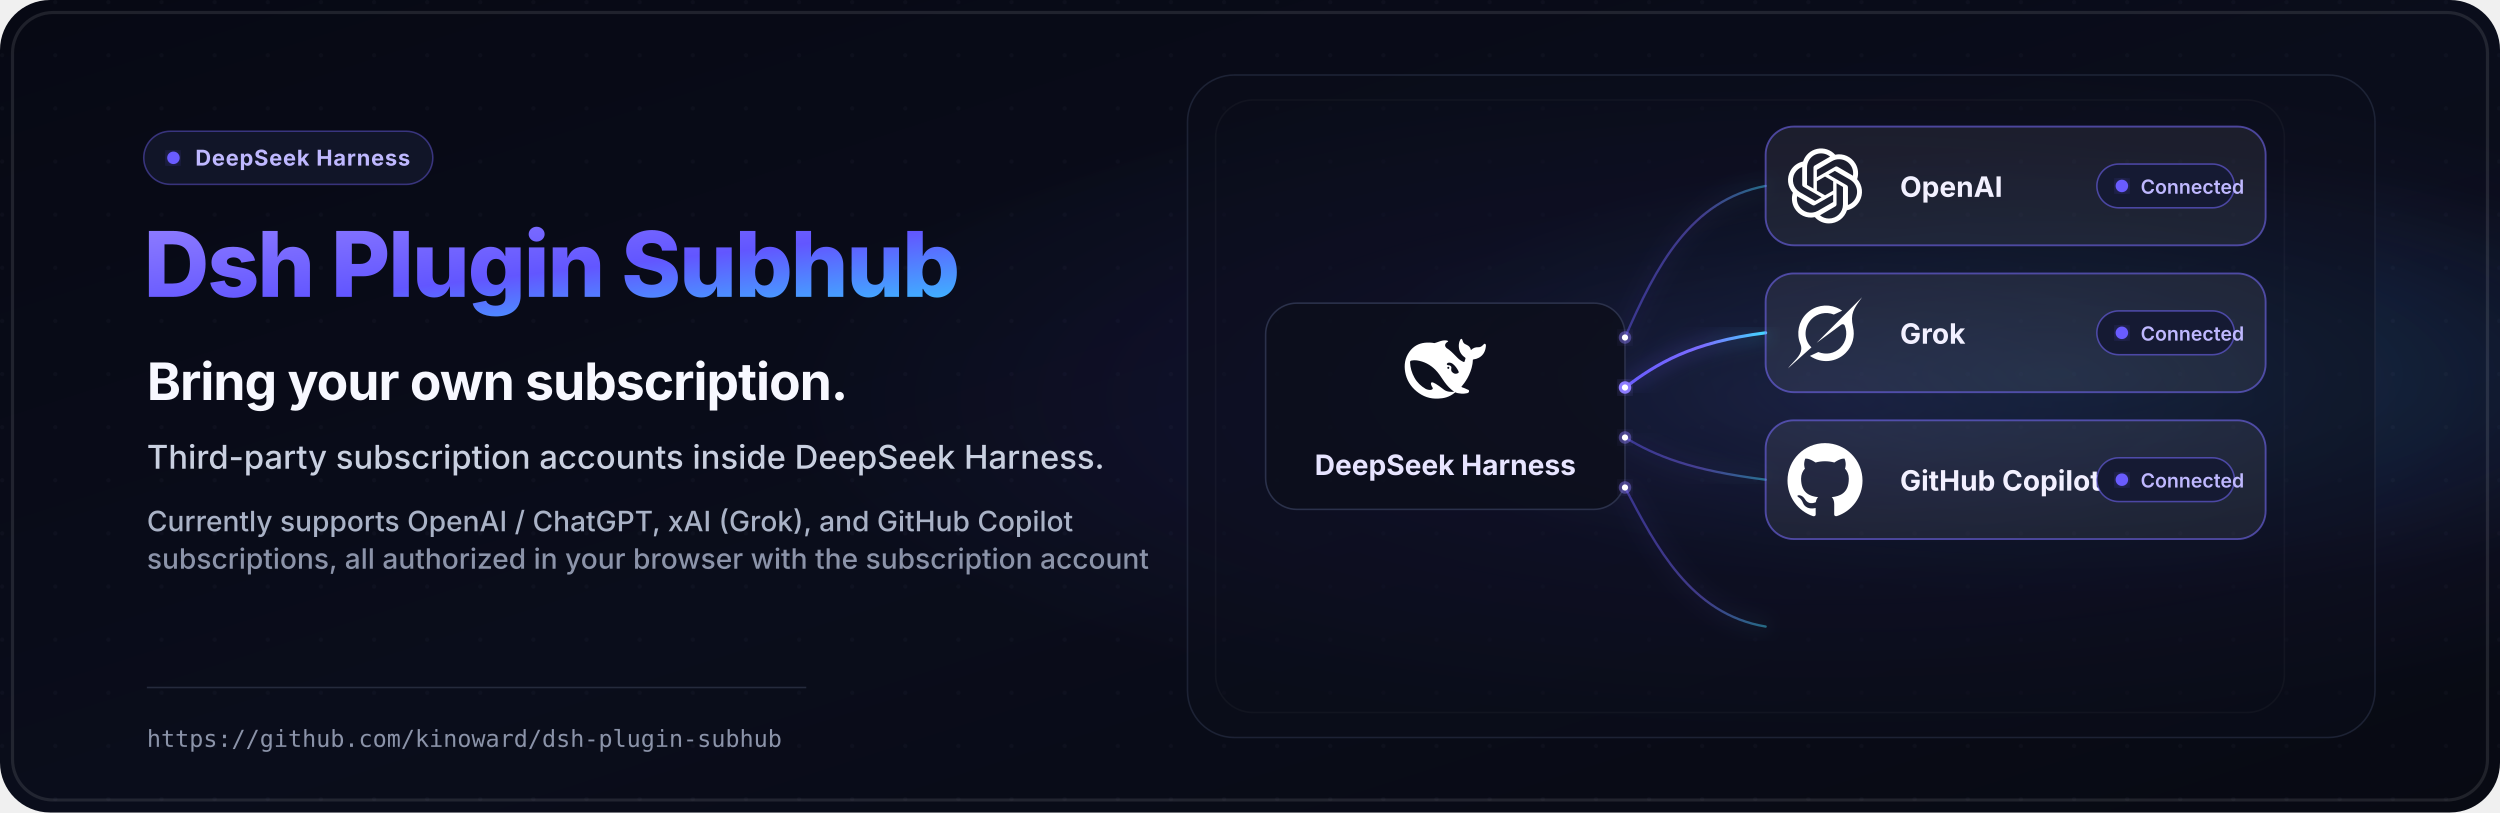
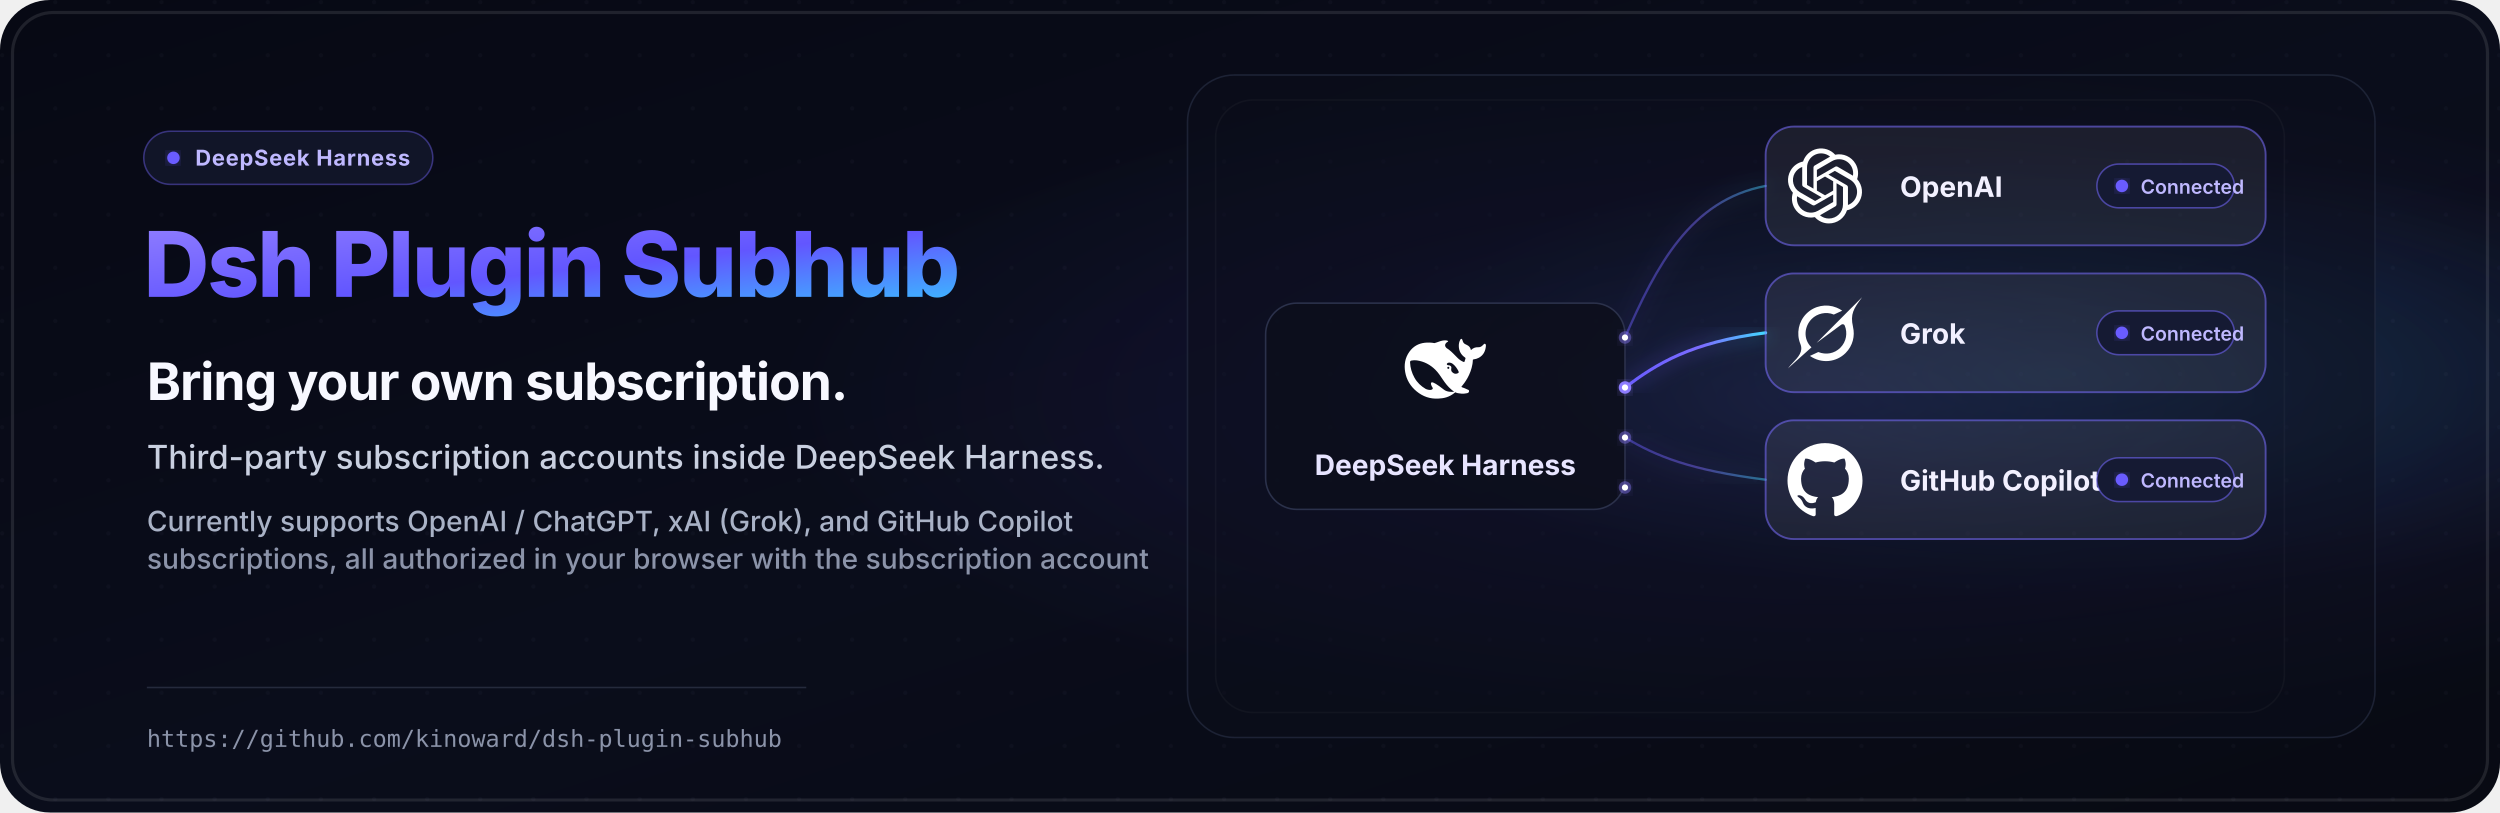
<svg xmlns="http://www.w3.org/2000/svg" width="1600" height="520" viewBox="0 0 1600 520" role="img">
  <defs>
    <linearGradient id="bg" x1="0" y1="0" x2="1" y2="1">
      <stop offset="0" stop-color="#070914" />
      <stop offset="0.52" stop-color="#0A0D1B" />
      <stop offset="1" stop-color="#080A13" />
    </linearGradient>
    <radialGradient id="violetGlow" cx="73%" cy="49%" r="42%">
      <stop offset="0" stop-color="#715CFF" stop-opacity=".23" />
      <stop offset=".45" stop-color="#604CFF" stop-opacity=".08" />
      <stop offset="1" stop-color="#604CFF" stop-opacity="0" />
    </radialGradient>
    <radialGradient id="cyanGlow" cx="82%" cy="46%" r="28%">
      <stop offset="0" stop-color="#46D8FF" stop-opacity=".15" />
      <stop offset="1" stop-color="#46D8FF" stop-opacity="0" />
    </radialGradient>
    <linearGradient id="iris" x1="0" y1="0" x2="1" y2="1">
      <stop offset="0" stop-color="#8D7BFF" />
      <stop offset=".5" stop-color="#6256FF" />
      <stop offset="1" stop-color="#36C8FF" />
    </linearGradient>
    <linearGradient id="route" x1="0" y1="0" x2="1" y2="0">
      <stop offset="0" stop-color="#695BFF" />
      <stop offset=".55" stop-color="#7B6DFF" />
      <stop offset="1" stop-color="#42D8FF" />
    </linearGradient>
    <filter id="glow">
      <feGaussianBlur stdDeviation="5" result="b" />
      <feMerge>
        <feMergeNode in="b" />
        <feMergeNode in="SourceGraphic" />
      </feMerge>
    </filter>
    <filter id="blur6">
      <feGaussianBlur stdDeviation="6" />
    </filter>
    <pattern id="dots" width="34" height="34" patternUnits="userSpaceOnUse">
      <circle cx="1.4" cy="1.4" r="1.35" fill="#65708A" opacity=".12" />
    </pattern>
  </defs>
  <rect width="1600" height="520" rx="32" fill="url(#bg)" />
  <rect width="1600" height="520" rx="32" fill="url(#dots)" opacity=".45" />
  <rect width="1600" height="520" rx="32" fill="url(#violetGlow)" />
  <rect width="1600" height="520" rx="32" fill="url(#cyanGlow)" />
  <g transform="translate(92,66)">
    <rect x="0" y="18" width="185" height="34" rx="17" fill="#111528" stroke="#7568FF" stroke-opacity=".42" />
    <circle cx="19" cy="35" r="4" fill="#6A5BFF" filter="url(#glow)" />
    <text x="33" y="40" fill="#BFB8FF" font-family="Inter, system-ui, -apple-system, 'Segoe UI', 'Helvetica Neue', Arial, sans-serif" font-size="14" font-weight="700" letter-spacing=".5">DeepSeek Harness</text>
    <text x="0" y="124" fill="url(#iris)" font-family="Inter, system-ui, -apple-system, 'Segoe UI', 'Helvetica Neue', Arial, sans-serif" font-size="58" font-weight="760" letter-spacing="-1.2">Dsh Plugin Subhub</text>
    <text x="2" y="190" fill="#F7F8FF" font-family="Inter, system-ui, -apple-system, 'Segoe UI', 'Helvetica Neue', Arial, sans-serif" font-size="33" font-weight="700" letter-spacing="-.6">Bring your own subscription.</text>
    <text x="2" y="234" fill="#C9D0E0" font-family="Inter, system-ui, -apple-system, 'Segoe UI', 'Helvetica Neue', Arial, sans-serif" font-size="21" font-weight="500">Third-party subscription accounts inside DeepSeek Harness.</text>
    <text x="2" y="274" fill="#A9B2C6" font-family="Inter, system-ui, -apple-system, 'Segoe UI', 'Helvetica Neue', Arial, sans-serif" font-size="18" font-weight="500">Currently supports OpenAI / ChatGPT, xAI (Grok), and GitHub Copilot</text>
    <text x="2" y="298" fill="#8B93A9" font-family="Inter, system-ui, -apple-system, 'Segoe UI', 'Helvetica Neue', Arial, sans-serif" font-size="18" font-weight="500">subscriptions, all authorized in your browser with the subscription account</text>
    <g transform="translate(2,374)">
      <path d="M0 0 H422" stroke="#252A3C" />
      <text x="0" y="38" fill="#8B93A9" font-family="ui-monospace, SFMono-Regular, Menlo, monospace" font-size="15">https://github.com/kinoward/dsh-plugin-subhub</text>
    </g>
  </g>
  <rect x="760" y="48" width="760" height="424" rx="30" fill="#0C0F1C" fill-opacity=".45" stroke="#252B40" stroke-opacity=".72" />
  <rect x="778" y="64" width="684" height="392" rx="24" fill="none" stroke="#FFFFFF" stroke-opacity=".035" />
  <path d="M 1130 119 C 1082 128 1060 170 1040 216" fill="none" stroke="url(#route)" stroke-width="5" stroke-linecap="round" opacity="0.10" filter="url(#blur6)" />
  <path d="M 1130 119 C 1082 128 1060 170 1040 216" fill="none" stroke="url(#route)" stroke-width="1.5" stroke-linecap="round" opacity="0.45" />
  <path d="M 1130 213 C 1082 219 1060 233 1040 248" fill="none" stroke="url(#route)" stroke-width="5" stroke-linecap="round" opacity="0.30" filter="url(#blur6)" />
  <path d="M 1130 213 C 1082 219 1060 233 1040 248" fill="none" stroke="url(#route)" stroke-width="2" stroke-linecap="round" />
  <path d="M 1130 307 C 1082 301 1060 292 1040 280" fill="none" stroke="url(#route)" stroke-width="5" stroke-linecap="round" opacity="0.10" filter="url(#blur6)" />
  <path d="M 1130 307 C 1082 301 1060 292 1040 280" fill="none" stroke="url(#route)" stroke-width="1.5" stroke-linecap="round" opacity="0.45" />
-   <path d="M 1130 401 C 1082 393 1060 350 1040 312" fill="none" stroke="url(#route)" stroke-width="5" stroke-linecap="round" opacity="0.10" filter="url(#blur6)" />
-   <path d="M 1130 401 C 1082 393 1060 350 1040 312" fill="none" stroke="url(#route)" stroke-width="1.5" stroke-linecap="round" opacity="0.45" />
  <g transform="translate(810,194)">
    <rect x="0" y="0" width="230" height="132" rx="20" fill="#0C0F1C" fill-opacity="0.85" stroke="#2B314B" />
    <g transform="translate(89.00,16.00) scale(2.1667)">
      <path d="M23.748 4.651c-.254-.124-.364.113-.512.233-.051.04-.094.09-.137.137-.372.397-.806.657-1.373.626-.829-.046-1.537.214-2.163.848-.133-.782-.575-1.248-1.247-1.548-.352-.155-.708-.311-.955-.65-.172-.24-.219-.509-.305-.774-.055-.16-.11-.323-.293-.35-.2-.031-.278.136-.356.276-.313.572-.434 1.202-.422 1.84.027 1.436.633 2.58 1.838 3.393.137.094.172.187.129.323-.082.28-.18.553-.266.833-.055.179-.137.218-.328.14a5.5 5.5 0 0 1-1.737-1.179c-.857-.828-1.631-1.743-2.597-2.46a12 12 0 0 0-.689-.47c-.985-.957.13-1.743.387-1.836.27-.098.094-.433-.778-.428-.872.003-1.67.295-2.687.685a3 3 0 0 1-.465.136 9.6 9.6 0 0 0-2.883-.101c-1.885.21-3.39 1.1-4.497 2.622C.082 8.776-.231 10.854.152 13.02c.403 2.284 1.568 4.175 3.36 5.653 1.857 1.533 3.997 2.284 6.438 2.14 1.482-.085 3.132-.284 4.994-1.86.47.234.962.328 1.78.398.629.058 1.235-.031 1.705-.129.735-.155.684-.836.418-.961-2.155-1.004-1.682-.595-2.112-.926 1.095-1.295 2.768-3.598 3.284-6.733.05-.346.115-.834.108-1.114-.004-.171.035-.238.23-.257a4.2 4.2 0 0 0 1.545-.475c1.397-.763 1.96-2.016 2.093-3.517.02-.23-.004-.467-.247-.588M11.58 18.168c-2.088-1.642-3.101-2.183-3.52-2.16-.39.024-.32.472-.234.763.09.288.207.487.371.74.114.167.192.416-.113.603-.673.416-1.842-.14-1.897-.168-1.361-.801-2.5-1.86-3.301-3.306-.775-1.393-1.225-2.888-1.299-4.482-.02-.385.094-.522.477-.592a4.7 4.7 0 0 1 1.53-.038c2.131.311 3.946 1.264 5.467 2.774.868.86 1.525 1.887 2.202 2.89.72 1.066 1.494 2.082 2.48 2.915.348.291.626.513.892.677-.802.09-2.14.109-3.055-.615zm1.001-6.44a.306.306 0 0 1 .415-.287.3.3 0 0 1 .113.074.3.3 0 0 1 .086.214c0 .17-.136.307-.308.307a.303.303 0 0 1-.306-.307m3.11 1.596c-.2.081-.4.151-.591.16a1.25 1.25 0 0 1-.798-.254c-.274-.23-.47-.358-.551-.758a1.7 1.7 0 0 1 .015-.588c.07-.327-.007-.537-.238-.727-.188-.156-.426-.199-.689-.199a.6.6 0 0 1-.254-.078.253.253 0 0 1-.114-.358 1 1 0 0 1 .192-.21c.356-.202.767-.136 1.146.016.352.144.618.408 1.001.782.392.451.462.576.685.915.176.264.336.536.446.848.066.194-.02.353-.25.45" fill="#ffffff" />
    </g>
    <text x="115" y="110" text-anchor="middle" fill="#E7E4FF" font-family="Inter, system-ui, -apple-system, 'Segoe UI', 'Helvetica Neue', Arial, sans-serif" font-size="18" font-weight="700">DeepSeek Harness</text>
  </g>
  <circle cx="1040" cy="216" r="4" fill="#8D7BFF" filter="url(#glow)" opacity=".45" />
  <circle cx="1040" cy="216" r="2" fill="#ffffff" />
  <circle cx="1040" cy="248" r="4" fill="#8D7BFF" filter="url(#glow)" />
  <circle cx="1040" cy="248" r="2" fill="#ffffff" />
  <circle cx="1040" cy="280" r="4" fill="#8D7BFF" filter="url(#glow)" opacity=".45" />
  <circle cx="1040" cy="280" r="2" fill="#ffffff" />
  <circle cx="1040" cy="312" r="4" fill="#8D7BFF" filter="url(#glow)" opacity=".45" />
  <circle cx="1040" cy="312" r="2" fill="#ffffff" />
  <g transform="translate(1130,81)">
    <rect x="0" y="0" width="320" height="76" rx="18" fill="#ffffff" fill-opacity="0.07" stroke="#7B6DFF" stroke-opacity="0.55" stroke-width="1.2" />
    <g transform="translate(14.00,14.00) scale(2)">
      <path d="M22.282 9.821a5.985 5.985 0 0 0-.516-4.911 6.046 6.046 0 0 0-6.51-2.9A6.065 6.065 0 0 0 4.981 4.182a5.985 5.985 0 0 0-3.998 2.9 6.046 6.046 0 0 0 .743 7.097 5.98 5.98 0 0 0 .511 4.911 6.051 6.051 0 0 0 6.515 2.9A5.985 5.985 0 0 0 13.26 24a6.056 6.056 0 0 0 5.772-4.206 5.989 5.989 0 0 0 3.998-2.9 6.056 6.056 0 0 0-.748-7.073zm-9.022 12.608a4.476 4.476 0 0 1-2.876-1.041l.142-.08 4.778-2.758a.795.795 0 0 0 .393-.681v-6.737l2.02 1.169a.071.071 0 0 1 .038.052v5.583a4.504 4.504 0 0 1-4.495 4.494zm-9.661-4.125a4.471 4.471 0 0 1-.535-3.014l.142.085 4.783 2.758a.771.771 0 0 0 .781 0l5.843-3.369v2.332a.08.08 0 0 1-.033.061L9.74 19.95a4.499 4.499 0 0 1-6.141-1.646zM2.341 7.896a4.485 4.485 0 0 1 2.365-1.973V11.6a.766.766 0 0 0 .388.676l5.814 3.354-2.02 1.169a.076.076 0 0 1-.071 0l-4.83-2.787A4.504 4.504 0 0 1 2.341 7.872zm16.596 3.856L13.104 8.364 15.119 7.2a.076.076 0 0 1 .071 0l4.83 2.791a4.494 4.494 0 0 1-.676 8.104v-5.677a.79.79 0 0 0-.407-.667zm2.011-3.023l-.142-.085-4.774-2.782a.776.776 0 0 0-.785 0L9.409 9.23V6.897a.066.066 0 0 1 .028-.061l4.83-2.787a4.499 4.499 0 0 1 6.68 4.66zM8.306 12.863l-2.02-1.164a.08.08 0 0 1-.038-.057V6.074a4.499 4.499 0 0 1 7.376-3.454l-.142.081L8.704 5.459a.795.795 0 0 0-.393.681zm1.098-2.365l2.602-1.5 2.607 1.5v2.999l-2.597 1.5-2.607-1.5Z" fill="#ffffff" />
    </g>
    <text x="86" y="45" fill="#F2F0FF" font-family="Inter, system-ui, -apple-system, 'Segoe UI', 'Helvetica Neue', Arial, sans-serif" font-size="18" font-weight="700">OpenAI</text>
    <g transform="translate(212,24)">
      <rect x="0" y="0" width="88" height="28" rx="14" fill="#151A33" stroke="#7568FF" stroke-opacity=".55" />
      <circle cx="16" cy="14" r="4" fill="#6A5BFF" filter="url(#glow)" />
      <text x="28" y="19" fill="#BFB8FF" font-family="Inter, system-ui, -apple-system, 'Segoe UI', 'Helvetica Neue', Arial, sans-serif" font-size="12.5" font-weight="600">Connected</text>
    </g>
  </g>
  <g transform="translate(1130,175)">
    <rect x="0" y="0" width="320" height="76" rx="18" fill="#ffffff" fill-opacity="0.07" stroke="#7B6DFF" stroke-opacity="0.55" stroke-width="1.2" />
    <g transform="translate(13.74,14.50) scale(1.4243)">
      <path d="M13.237 21.041L24.319 12.851C24.862 12.449 25.638 12.606 25.897 13.229C27.26 16.518 26.651 20.471 23.94 23.185C21.23 25.899 17.458 26.494 14.011 25.139L10.245 26.884C15.646 30.581 22.205 29.666 26.304 25.56C29.555 22.305 30.562 17.868 29.62 13.867L29.629 13.876C28.264 7.998 29.965 5.649 33.449 0.845C33.531 0.731 33.614 0.617 33.696 0.5L29.111 5.091V5.076L13.234 21.044 M10.95 23.031C7.073 19.323 7.742 13.585 11.05 10.276C13.496 7.827 17.504 6.828 21.002 8.297L24.759 6.56C24.083 6.07 23.215 5.543 22.22 5.173C17.72 3.319 12.333 4.242 8.675 7.901C5.156 11.424 4.05 16.84 5.95 21.462C7.369 24.916 5.043 27.36 2.699 29.826C1.868 30.7 1.035 31.575 0.364 32.5L10.947 23.034" fill="#ffffff" />
    </g>
    <text x="86" y="45" fill="#F2F0FF" font-family="Inter, system-ui, -apple-system, 'Segoe UI', 'Helvetica Neue', Arial, sans-serif" font-size="18" font-weight="700">Grok</text>
    <g transform="translate(212,24)">
      <rect x="0" y="0" width="88" height="28" rx="14" fill="#151A33" stroke="#7568FF" stroke-opacity=".55" />
      <circle cx="16" cy="14" r="4" fill="#6A5BFF" filter="url(#glow)" />
      <text x="28" y="19" fill="#BFB8FF" font-family="Inter, system-ui, -apple-system, 'Segoe UI', 'Helvetica Neue', Arial, sans-serif" font-size="12.5" font-weight="600">Connected</text>
    </g>
  </g>
  <g transform="translate(1130,269)">
    <rect x="0" y="0" width="320" height="76" rx="18" fill="#ffffff" fill-opacity="0.07" stroke="#7B6DFF" stroke-opacity="0.55" stroke-width="1.2" />
    <g transform="translate(14.00,14.00) scale(2)">
      <path d="M12 .297c-6.63 0-12 5.373-12 12 0 5.303 3.438 9.8 8.205 11.385.6.113.82-.258.82-.577 0-.285-.01-1.04-.015-2.04-3.338.724-4.042-1.61-4.042-1.61C4.422 18.07 3.633 17.7 3.633 17.7c-1.087-.744.084-.729.084-.729 1.205.084 1.838 1.236 1.838 1.236 1.07 1.835 2.809 1.305 3.495.998.108-.776.417-1.305.76-1.605-2.665-.3-5.466-1.332-5.466-5.93 0-1.31.465-2.38 1.235-3.22-.135-.303-.54-1.523.105-3.176 0 0 1.005-.322 3.3 1.23.96-.267 1.98-.399 3-.405 1.02.006 2.04.138 3 .405 2.28-1.552 3.285-1.23 3.285-1.23.645 1.653.24 2.873.12 3.176.765.84 1.23 1.91 1.23 3.22 0 4.61-2.805 5.625-5.475 5.92.42.36.81 1.096.81 2.22 0 1.606-.015 2.896-.015 3.286 0 .315.21.69.825.57C20.565 22.092 24 17.592 24 12.297c0-6.627-5.373-12-12-12" fill="#ffffff" />
    </g>
    <text x="86" y="45" fill="#F2F0FF" font-family="Inter, system-ui, -apple-system, 'Segoe UI', 'Helvetica Neue', Arial, sans-serif" font-size="18" font-weight="700">GitHub Copilot</text>
    <g transform="translate(212,24)">
      <rect x="0" y="0" width="88" height="28" rx="14" fill="#151A33" stroke="#7568FF" stroke-opacity=".55" />
      <circle cx="16" cy="14" r="4" fill="#6A5BFF" filter="url(#glow)" />
      <text x="28" y="19" fill="#BFB8FF" font-family="Inter, system-ui, -apple-system, 'Segoe UI', 'Helvetica Neue', Arial, sans-serif" font-size="12.5" font-weight="600">Connected</text>
    </g>
  </g>
  <rect x="8" y="8" width="1584" height="504" rx="26" fill="none" stroke="#FFFFFF" stroke-opacity=".1" stroke-width="2" />
</svg>
